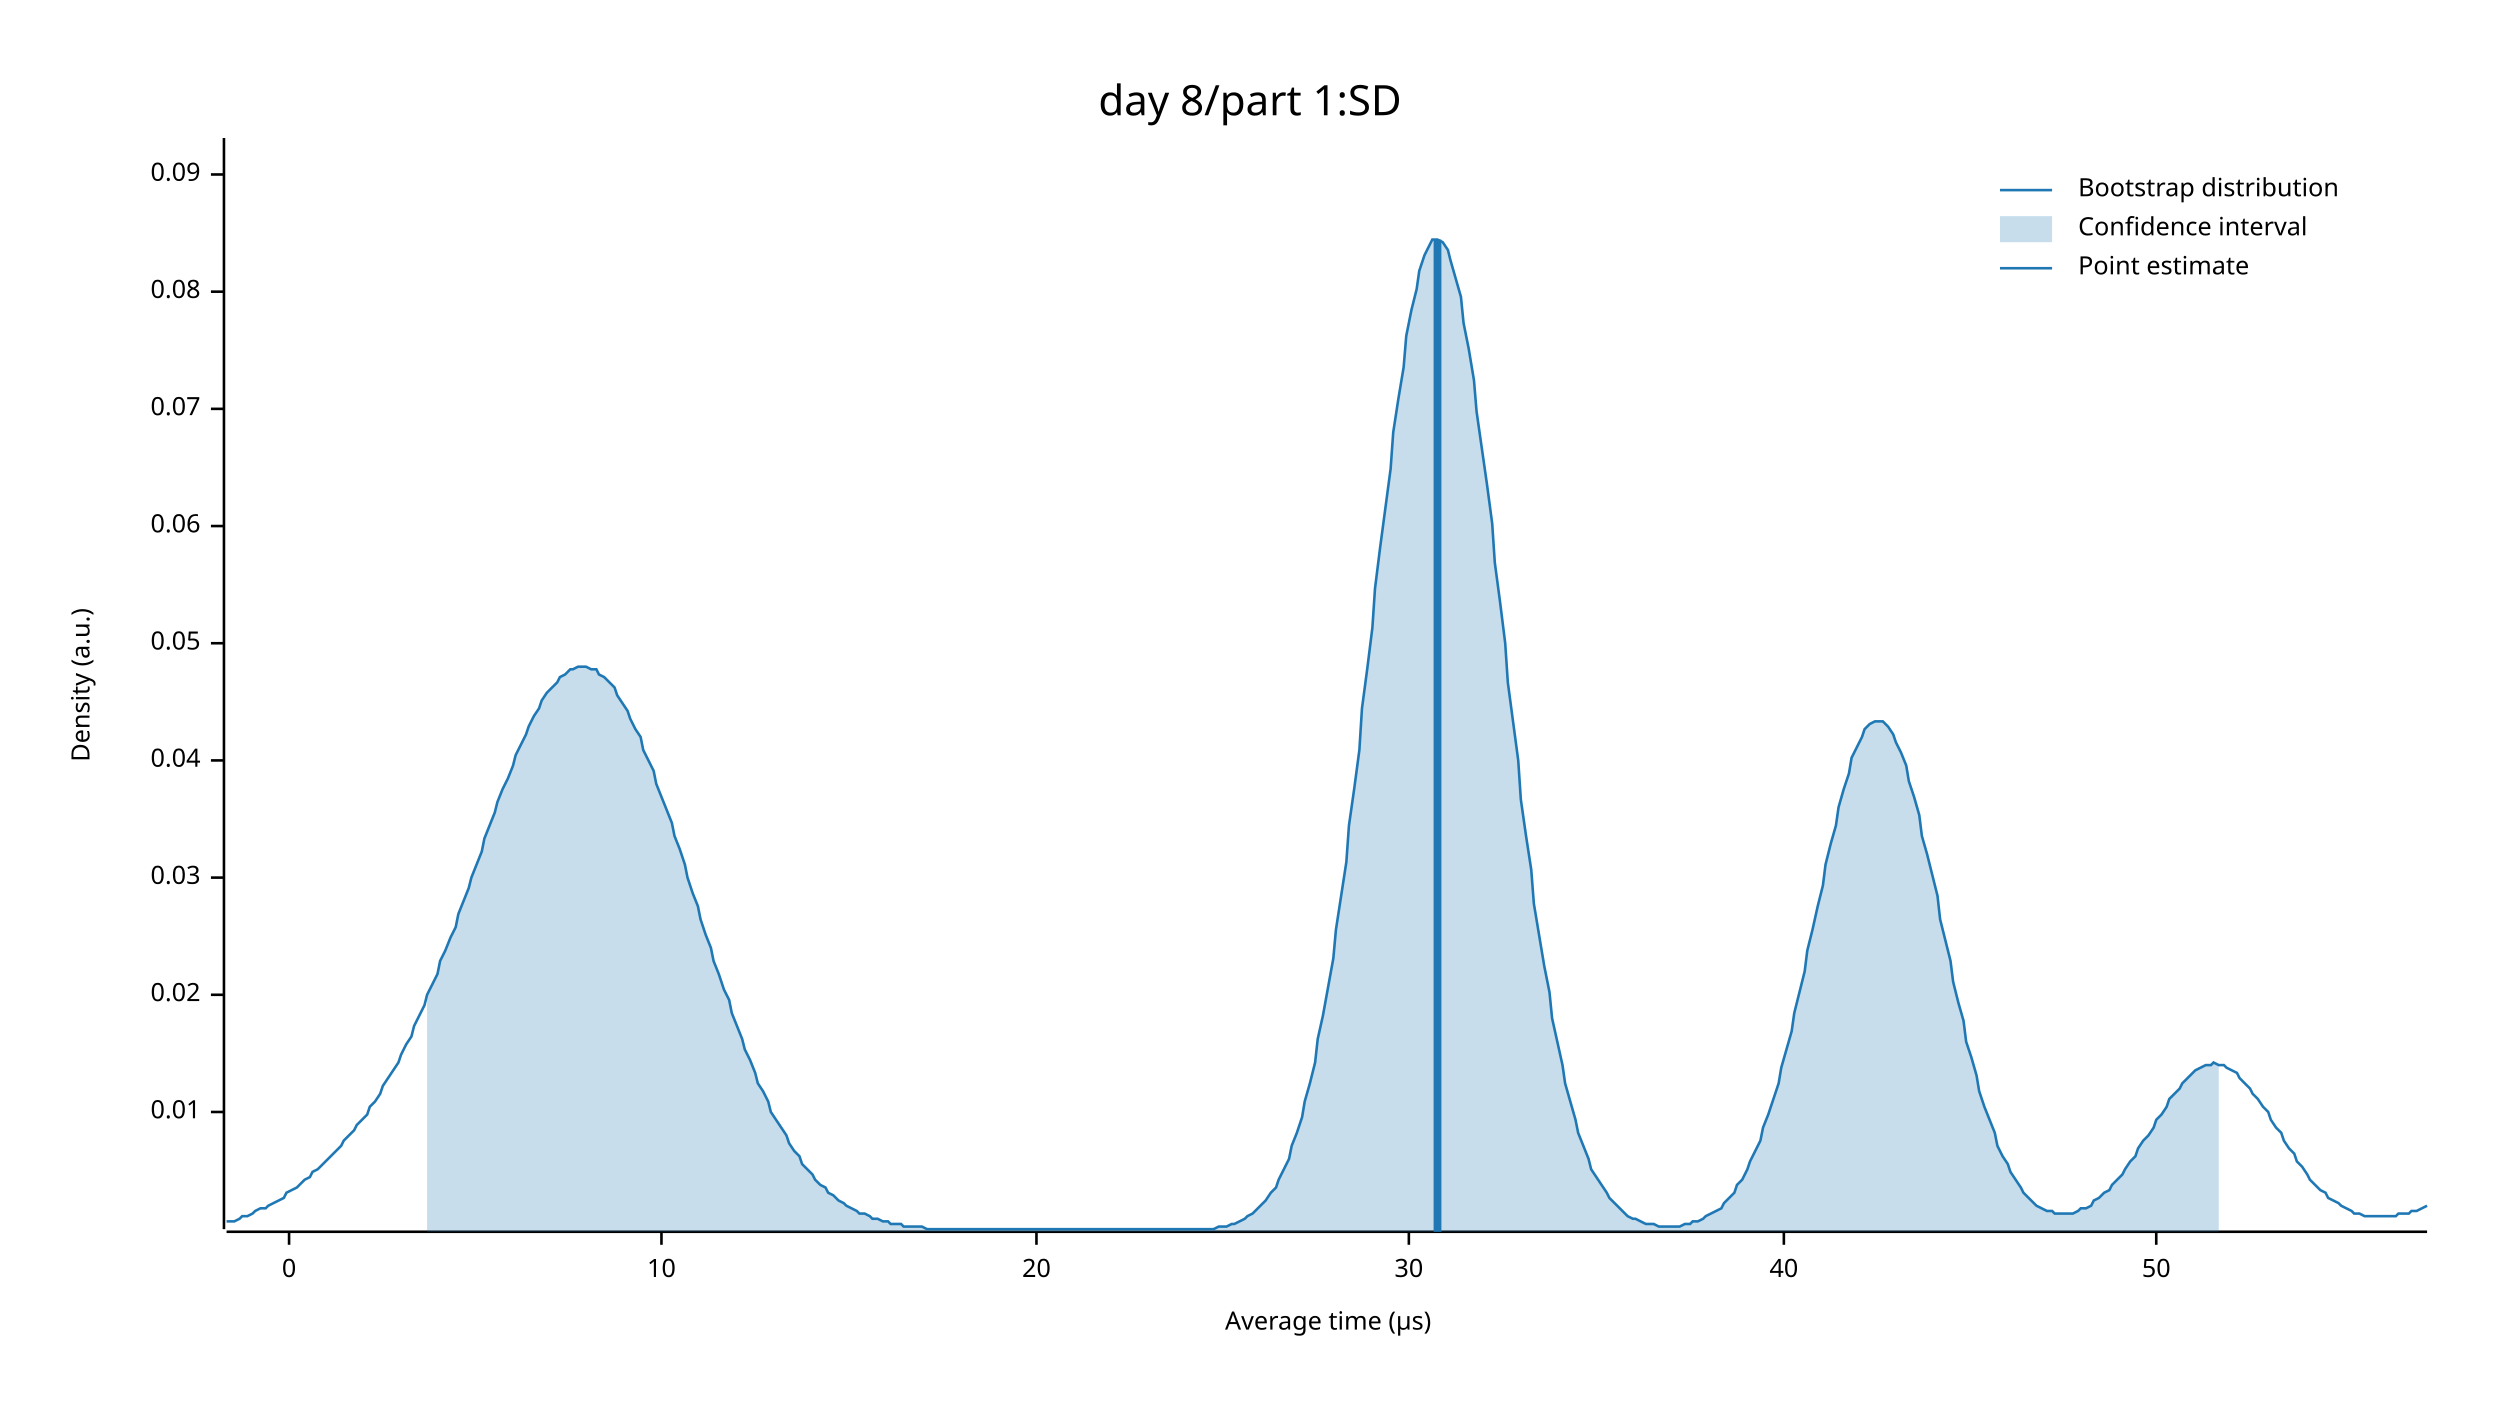
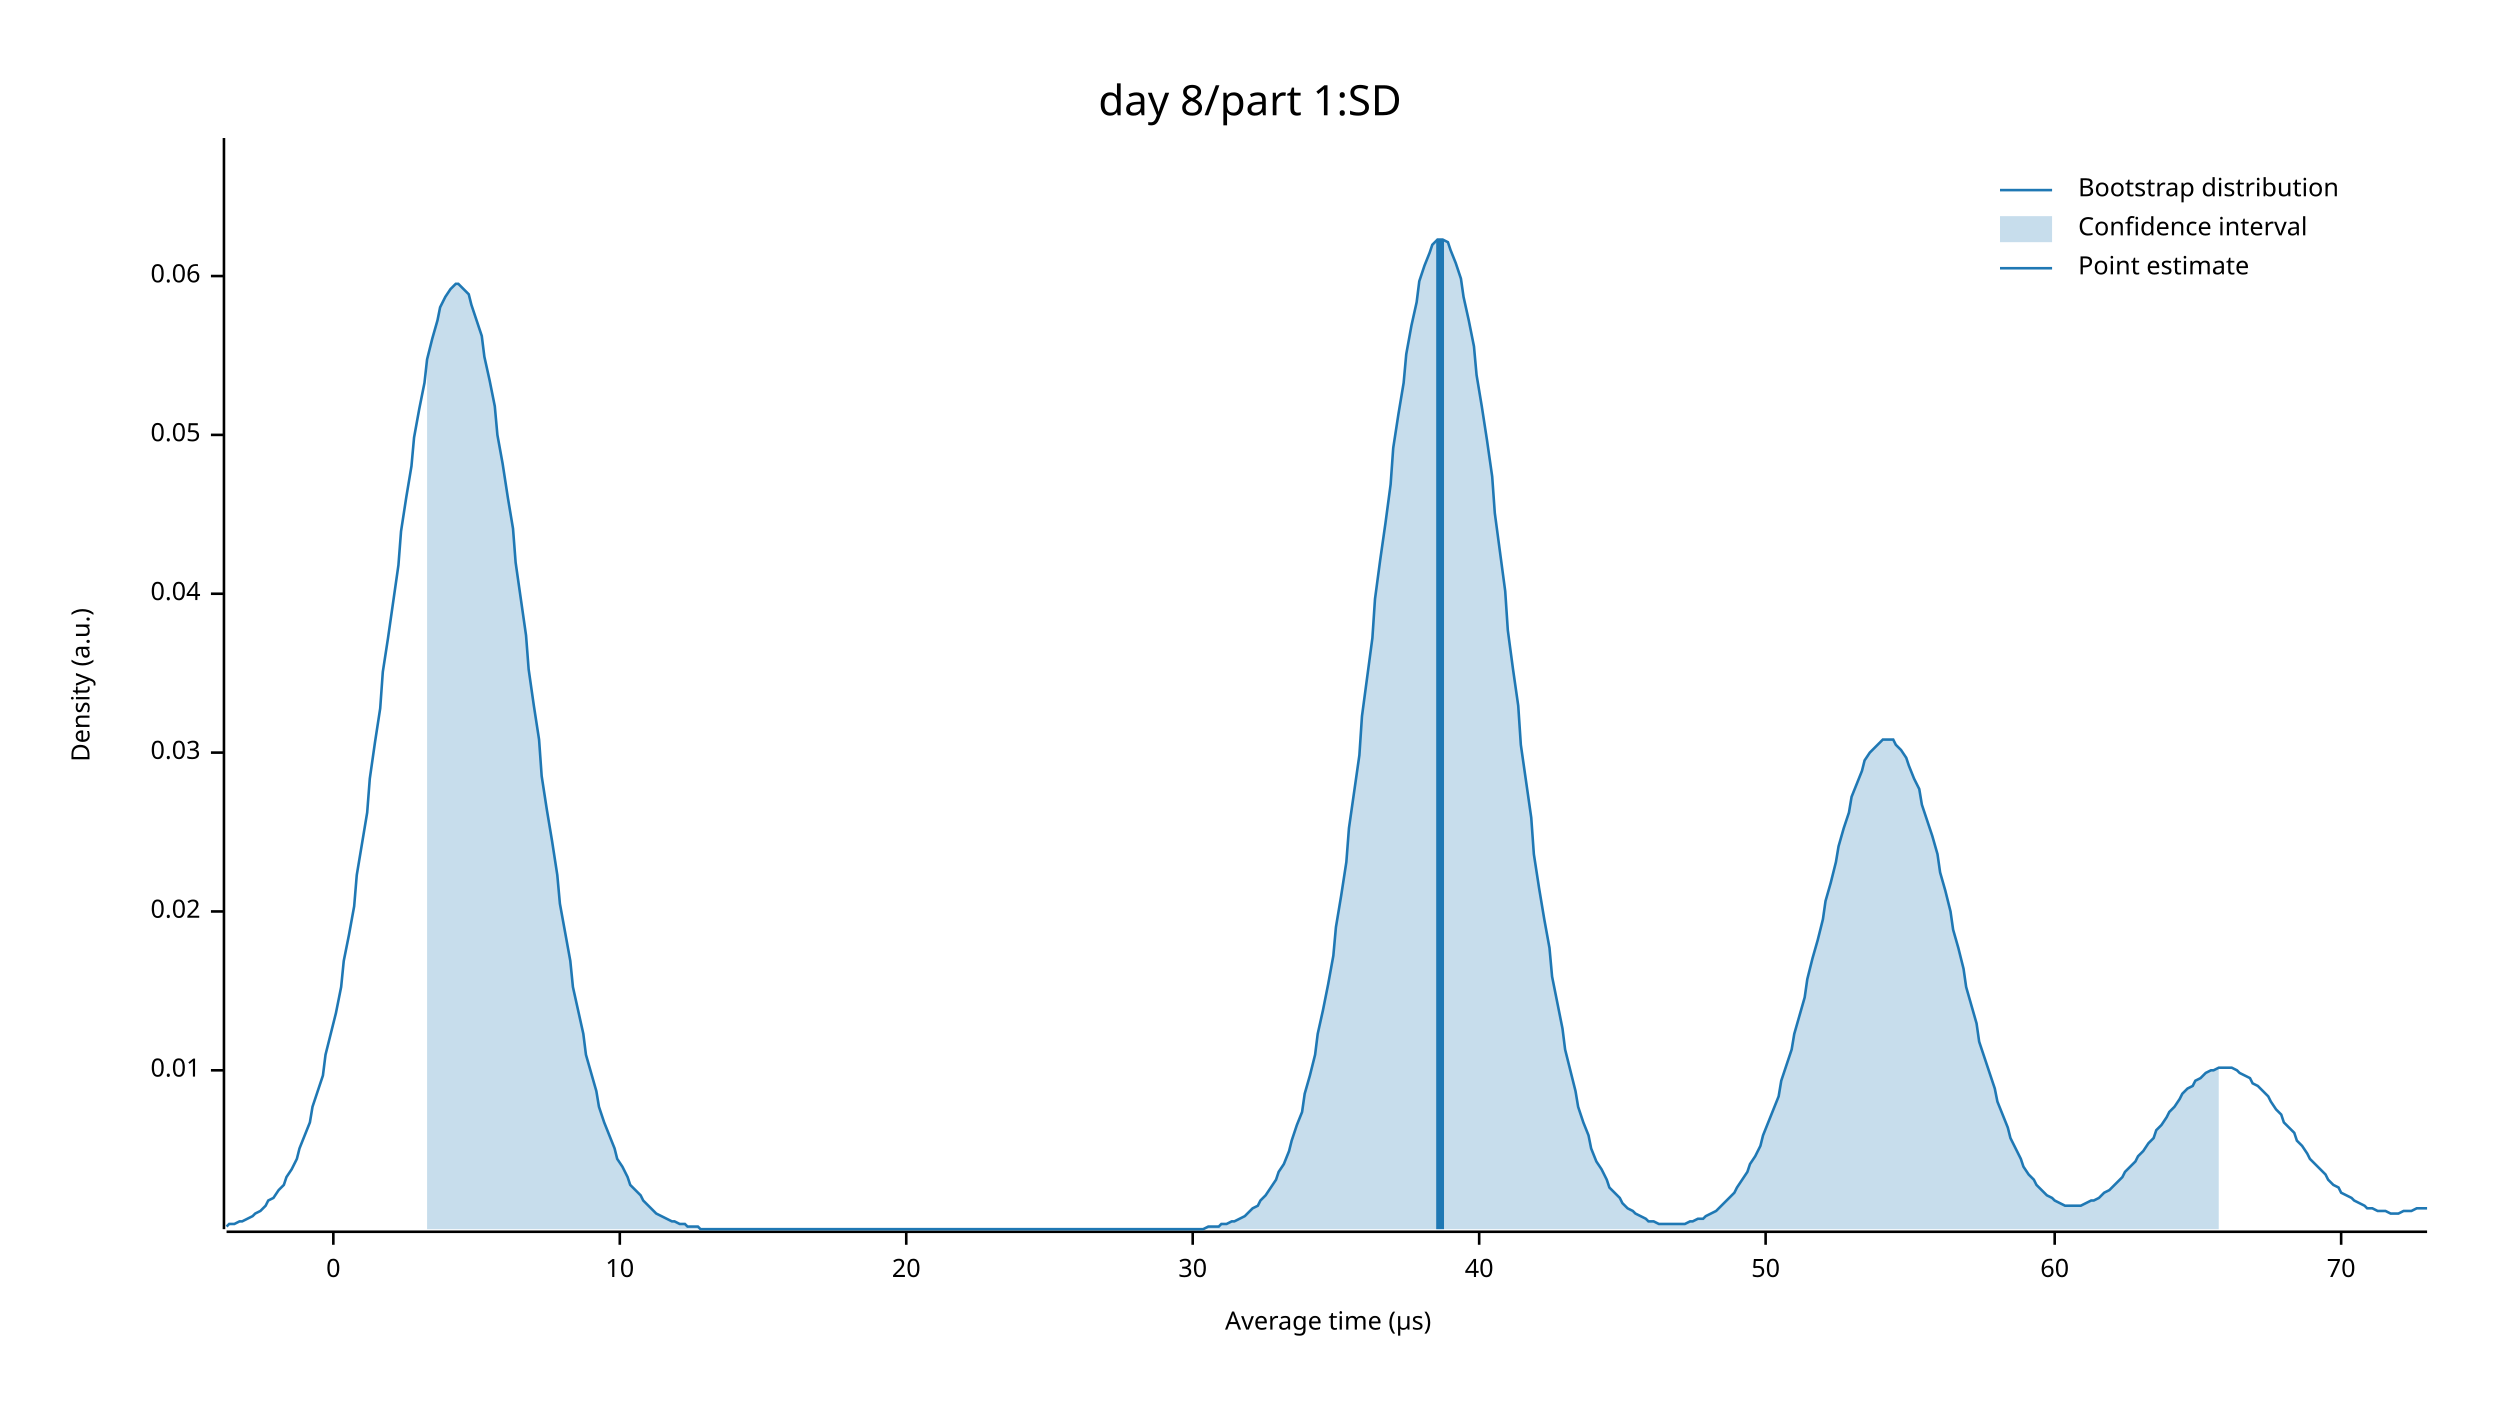
<svg xmlns="http://www.w3.org/2000/svg" width="960" height="540" viewBox="0 0 960 540">
  <text x="480" y="32" dy="0.76em" text-anchor="middle" font-family="sans-serif" font-size="16.129" opacity="1" fill="#000000">
day 8/part 1:SD
</text>
  <text x="27" y="263" dy="0.76em" text-anchor="middle" font-family="sans-serif" font-size="9.677" opacity="1" fill="#000000" transform="rotate(270, 27, 263)">
Density (a.u.)
</text>
  <text x="510" y="513" dy="-0.5ex" text-anchor="middle" font-family="sans-serif" font-size="9.677" opacity="1" fill="#000000">
Average time (µs)
</text>
  <polyline fill="none" opacity="1" stroke="#000000" stroke-width="1" points="86,53 86,472 " />
-   <text x="77" y="427" dy="0.5ex" text-anchor="end" font-family="sans-serif" font-size="9.677" opacity="1" fill="#000000">
+   <text x="77" y="411" dy="0.5ex" text-anchor="end" font-family="sans-serif" font-size="9.677" opacity="1" fill="#000000">
0.01
</text>
-   <polyline fill="none" opacity="1" stroke="#000000" stroke-width="1" points="81,427 86,427 " />
-   <text x="77" y="382" dy="0.5ex" text-anchor="end" font-family="sans-serif" font-size="9.677" opacity="1" fill="#000000">
+   <polyline fill="none" opacity="1" stroke="#000000" stroke-width="1" points="81,411 86,411 " />
+   <text x="77" y="350" dy="0.5ex" text-anchor="end" font-family="sans-serif" font-size="9.677" opacity="1" fill="#000000">
0.02
</text>
-   <polyline fill="none" opacity="1" stroke="#000000" stroke-width="1" points="81,382 86,382 " />
-   <text x="77" y="337" dy="0.5ex" text-anchor="end" font-family="sans-serif" font-size="9.677" opacity="1" fill="#000000">
+   <polyline fill="none" opacity="1" stroke="#000000" stroke-width="1" points="81,350 86,350 " />
+   <text x="77" y="289" dy="0.5ex" text-anchor="end" font-family="sans-serif" font-size="9.677" opacity="1" fill="#000000">
0.03
</text>
-   <polyline fill="none" opacity="1" stroke="#000000" stroke-width="1" points="81,337 86,337 " />
-   <text x="77" y="292" dy="0.5ex" text-anchor="end" font-family="sans-serif" font-size="9.677" opacity="1" fill="#000000">
+   <polyline fill="none" opacity="1" stroke="#000000" stroke-width="1" points="81,289 86,289 " />
+   <text x="77" y="228" dy="0.5ex" text-anchor="end" font-family="sans-serif" font-size="9.677" opacity="1" fill="#000000">
0.04
</text>
-   <polyline fill="none" opacity="1" stroke="#000000" stroke-width="1" points="81,292 86,292 " />
-   <text x="77" y="247" dy="0.5ex" text-anchor="end" font-family="sans-serif" font-size="9.677" opacity="1" fill="#000000">
+   <polyline fill="none" opacity="1" stroke="#000000" stroke-width="1" points="81,228 86,228 " />
+   <text x="77" y="167" dy="0.5ex" text-anchor="end" font-family="sans-serif" font-size="9.677" opacity="1" fill="#000000">
0.05
</text>
-   <polyline fill="none" opacity="1" stroke="#000000" stroke-width="1" points="81,247 86,247 " />
-   <text x="77" y="202" dy="0.5ex" text-anchor="end" font-family="sans-serif" font-size="9.677" opacity="1" fill="#000000">
+   <polyline fill="none" opacity="1" stroke="#000000" stroke-width="1" points="81,167 86,167 " />
+   <text x="77" y="106" dy="0.5ex" text-anchor="end" font-family="sans-serif" font-size="9.677" opacity="1" fill="#000000">
0.06
</text>
-   <polyline fill="none" opacity="1" stroke="#000000" stroke-width="1" points="81,202 86,202 " />
-   <text x="77" y="157" dy="0.5ex" text-anchor="end" font-family="sans-serif" font-size="9.677" opacity="1" fill="#000000">
- 0.07
- </text>
-   <polyline fill="none" opacity="1" stroke="#000000" stroke-width="1" points="81,157 86,157 " />
-   <text x="77" y="112" dy="0.5ex" text-anchor="end" font-family="sans-serif" font-size="9.677" opacity="1" fill="#000000">
- 0.08
- </text>
-   <polyline fill="none" opacity="1" stroke="#000000" stroke-width="1" points="81,112 86,112 " />
-   <text x="77" y="67" dy="0.5ex" text-anchor="end" font-family="sans-serif" font-size="9.677" opacity="1" fill="#000000">
- 0.09
- </text>
-   <polyline fill="none" opacity="1" stroke="#000000" stroke-width="1" points="81,67 86,67 " />
+   <polyline fill="none" opacity="1" stroke="#000000" stroke-width="1" points="81,106 86,106 " />
  <polyline fill="none" opacity="1" stroke="#000000" stroke-width="1" points="87,473 932,473 " />
-   <text x="111" y="483" dy="0.76em" text-anchor="middle" font-family="sans-serif" font-size="9.677" opacity="1" fill="#000000">
+   <text x="128" y="483" dy="0.76em" text-anchor="middle" font-family="sans-serif" font-size="9.677" opacity="1" fill="#000000">
0
</text>
-   <polyline fill="none" opacity="1" stroke="#000000" stroke-width="1" points="111,473 111,478 " />
-   <text x="254" y="483" dy="0.76em" text-anchor="middle" font-family="sans-serif" font-size="9.677" opacity="1" fill="#000000">
+   <polyline fill="none" opacity="1" stroke="#000000" stroke-width="1" points="128,473 128,478 " />
+   <text x="238" y="483" dy="0.76em" text-anchor="middle" font-family="sans-serif" font-size="9.677" opacity="1" fill="#000000">
10
</text>
-   <polyline fill="none" opacity="1" stroke="#000000" stroke-width="1" points="254,473 254,478 " />
-   <text x="398" y="483" dy="0.76em" text-anchor="middle" font-family="sans-serif" font-size="9.677" opacity="1" fill="#000000">
+   <polyline fill="none" opacity="1" stroke="#000000" stroke-width="1" points="238,473 238,478 " />
+   <text x="348" y="483" dy="0.76em" text-anchor="middle" font-family="sans-serif" font-size="9.677" opacity="1" fill="#000000">
20
</text>
-   <polyline fill="none" opacity="1" stroke="#000000" stroke-width="1" points="398,473 398,478 " />
-   <text x="541" y="483" dy="0.76em" text-anchor="middle" font-family="sans-serif" font-size="9.677" opacity="1" fill="#000000">
+   <polyline fill="none" opacity="1" stroke="#000000" stroke-width="1" points="348,473 348,478 " />
+   <text x="458" y="483" dy="0.76em" text-anchor="middle" font-family="sans-serif" font-size="9.677" opacity="1" fill="#000000">
30
</text>
-   <polyline fill="none" opacity="1" stroke="#000000" stroke-width="1" points="541,473 541,478 " />
-   <text x="685" y="483" dy="0.76em" text-anchor="middle" font-family="sans-serif" font-size="9.677" opacity="1" fill="#000000">
+   <polyline fill="none" opacity="1" stroke="#000000" stroke-width="1" points="458,473 458,478 " />
+   <text x="568" y="483" dy="0.76em" text-anchor="middle" font-family="sans-serif" font-size="9.677" opacity="1" fill="#000000">
40
</text>
-   <polyline fill="none" opacity="1" stroke="#000000" stroke-width="1" points="685,473 685,478 " />
-   <text x="828" y="483" dy="0.76em" text-anchor="middle" font-family="sans-serif" font-size="9.677" opacity="1" fill="#000000">
+   <polyline fill="none" opacity="1" stroke="#000000" stroke-width="1" points="568,473 568,478 " />
+   <text x="678" y="483" dy="0.76em" text-anchor="middle" font-family="sans-serif" font-size="9.677" opacity="1" fill="#000000">
50
</text>
-   <polyline fill="none" opacity="1" stroke="#000000" stroke-width="1" points="828,473 828,478 " />
-   <polyline fill="none" opacity="1" stroke="#1F78B4" stroke-width="1" points="87,469 88,469 90,469 92,468 93,467 95,467 97,466 98,465 100,464 102,464 103,463 105,462 107,461 109,460 110,458 112,457 114,456 115,455 117,453 119,452 120,450 122,449 124,447 125,446 127,444 129,442 131,440 132,438 134,436 136,434 137,432 139,430 141,428 142,425 144,423 146,420 147,417 149,414 151,411 153,408 154,405 156,401 158,398 159,394 161,390 163,386 164,382 166,378 168,374 169,369 171,365 173,360 175,356 176,351 178,346 180,341 181,337 183,332 185,327 186,322 188,317 190,312 191,308 193,303 195,299 197,294 198,290 200,286 202,282 203,279 205,275 207,272 208,269 210,266 212,264 214,262 215,260 217,259 219,257 220,257 222,256 224,256 225,256 227,257 229,257 230,259 232,260 234,262 236,264 237,267 239,270 241,273 242,276 244,280 246,283 247,288 249,292 251,296 252,301 254,306 256,311 258,316 259,321 261,326 263,332 264,337 266,343 268,348 269,353 271,359 273,364 274,369 276,374 278,380 280,384 281,389 283,394 285,399 286,403 288,407 290,412 291,416 293,419 295,423 296,427 298,430 300,433 302,436 303,439 305,442 307,444 308,447 310,449 312,451 313,453 315,455 317,456 318,458 320,459 322,461 324,462 325,463 327,464 329,465 330,466 332,466 334,467 335,468 337,468 339,469 341,469 342,470 344,470 346,470 347,471 349,471 351,471 352,471 354,471 356,472 357,472 359,472 361,472 363,472 364,472 366,472 368,472 369,472 371,472 373,472 374,472 376,472 378,472 379,472 381,472 383,472 385,472 386,472 388,472 390,472 391,472 393,472 395,472 396,472 398,472 400,472 401,472 403,472 405,472 407,472 408,472 410,472 412,472 413,472 415,472 417,472 418,472 420,472 422,472 423,472 425,472 427,472 429,472 430,472 432,472 434,472 435,472 437,472 439,472 440,472 442,472 444,472 445,472 447,472 449,472 451,472 452,472 454,472 456,472 457,472 459,472 461,472 462,472 464,472 466,472 468,471 469,471 471,471 473,470 474,470 476,469 478,468 479,467 481,466 483,464 484,463 486,461 488,458 490,456 491,453 493,449 495,445 496,440 498,435 500,429 501,423 503,416 505,408 506,399 508,390 510,379 512,368 513,357 515,344 517,331 518,317 520,303 522,288 523,272 525,257 527,241 528,226 530,210 532,195 534,180 535,166 537,153 539,141 540,129 542,119 544,111 545,104 547,98 549,94 550,92 552,92 554,93 556,96 557,100 559,107 561,114 562,124 564,134 566,146 567,158 569,172 571,186 573,201 574,216 576,231 578,247 579,262 581,277 583,292 584,307 586,321 588,334 589,347 591,359 593,371 595,381 596,391 598,400 600,409 601,416 603,423 605,430 606,435 608,440 610,445 611,449 613,452 615,455 617,458 618,460 620,462 622,464 623,465 625,467 627,468 628,468 630,469 632,470 633,470 635,470 637,471 639,471 640,471 642,471 644,471 645,471 647,470 649,470 650,469 652,469 654,468 655,467 657,466 659,465 661,464 662,462 664,460 666,458 667,455 669,453 671,449 672,446 674,442 676,438 677,433 679,428 681,422 683,416 684,410 686,403 688,396 689,389 691,381 693,373 694,365 696,357 698,348 700,340 701,332 703,324 705,317 706,310 708,303 710,297 711,291 713,287 715,283 716,280 718,278 720,277 722,277 723,277 725,279 727,282 728,285 730,289 732,294 733,300 735,306 737,313 738,321 740,328 742,336 744,344 745,353 747,361 749,369 750,377 752,385 754,392 755,400 757,406 759,413 760,419 762,425 764,430 766,435 767,440 769,444 771,447 772,450 774,453 776,456 777,458 779,460 781,462 782,463 784,464 786,465 788,465 789,466 791,466 793,466 794,466 796,466 798,465 799,464 801,464 803,463 804,461 806,460 808,458 810,457 811,455 813,453 815,451 816,449 818,446 820,444 821,441 823,438 825,436 827,433 828,430 830,428 832,425 833,422 835,420 837,418 838,416 840,414 842,412 843,411 845,410 847,409 849,409 850,408 852,409 854,409 855,410 857,411 859,412 860,414 862,416 864,418 865,420 867,422 869,425 871,427 872,430 874,433 876,435 877,438 879,441 881,443 882,446 884,448 886,451 887,453 889,455 891,457 893,458 894,460 896,461 898,462 899,463 901,464 903,465 904,466 906,466 908,467 909,467 911,467 913,467 915,467 916,467 918,467 920,467 921,466 923,466 925,466 926,465 928,465 930,464 932,463 " />
-   <polygon opacity="0.25" fill="#1F78B4" points="164,382 166,378 168,374 169,369 171,365 173,360 175,356 176,351 178,346 180,341 181,337 183,332 185,327 186,322 188,317 190,312 191,308 193,303 195,299 197,294 198,290 200,286 202,282 203,279 205,275 207,272 208,269 210,266 212,264 214,262 215,260 217,259 219,257 220,257 222,256 224,256 225,256 227,257 229,257 230,259 232,260 234,262 236,264 237,267 239,270 241,273 242,276 244,280 246,283 247,288 249,292 251,296 252,301 254,306 256,311 258,316 259,321 261,326 263,332 264,337 266,343 268,348 269,353 271,359 273,364 274,369 276,374 278,380 280,384 281,389 283,394 285,399 286,403 288,407 290,412 291,416 293,419 295,423 296,427 298,430 300,433 302,436 303,439 305,442 307,444 308,447 310,449 312,451 313,453 315,455 317,456 318,458 320,459 322,461 324,462 325,463 327,464 329,465 330,466 332,466 334,467 335,468 337,468 339,469 341,469 342,470 344,470 346,470 347,471 349,471 351,471 352,471 354,471 356,472 357,472 359,472 361,472 363,472 364,472 366,472 368,472 369,472 371,472 373,472 374,472 376,472 378,472 379,472 381,472 383,472 385,472 386,472 388,472 390,472 391,472 393,472 395,472 396,472 398,472 400,472 401,472 403,472 405,472 407,472 408,472 410,472 412,472 413,472 415,472 417,472 418,472 420,472 422,472 423,472 425,472 427,472 429,472 430,472 432,472 434,472 435,472 437,472 439,472 440,472 442,472 444,472 445,472 447,472 449,472 451,472 452,472 454,472 456,472 457,472 459,472 461,472 462,472 464,472 466,472 468,471 469,471 471,471 473,470 474,470 476,469 478,468 479,467 481,466 483,464 484,463 486,461 488,458 490,456 491,453 493,449 495,445 496,440 498,435 500,429 501,423 503,416 505,408 506,399 508,390 510,379 512,368 513,357 515,344 517,331 518,317 520,303 522,288 523,272 525,257 527,241 528,226 530,210 532,195 534,180 535,166 537,153 539,141 540,129 542,119 544,111 545,104 547,98 549,94 550,92 552,92 554,93 556,96 557,100 559,107 561,114 562,124 564,134 566,146 567,158 569,172 571,186 573,201 574,216 576,231 578,247 579,262 581,277 583,292 584,307 586,321 588,334 589,347 591,359 593,371 595,381 596,391 598,400 600,409 601,416 603,423 605,430 606,435 608,440 610,445 611,449 613,452 615,455 617,458 618,460 620,462 622,464 623,465 625,467 627,468 628,468 630,469 632,470 633,470 635,470 637,471 639,471 640,471 642,471 644,471 645,471 647,470 649,470 650,469 652,469 654,468 655,467 657,466 659,465 661,464 662,462 664,460 666,458 667,455 669,453 671,449 672,446 674,442 676,438 677,433 679,428 681,422 683,416 684,410 686,403 688,396 689,389 691,381 693,373 694,365 696,357 698,348 700,340 701,332 703,324 705,317 706,310 708,303 710,297 711,291 713,287 715,283 716,280 718,278 720,277 722,277 723,277 725,279 727,282 728,285 730,289 732,294 733,300 735,306 737,313 738,321 740,328 742,336 744,344 745,353 747,361 749,369 750,377 752,385 754,392 755,400 757,406 759,413 760,419 762,425 764,430 766,435 767,440 769,444 771,447 772,450 774,453 776,456 777,458 779,460 781,462 782,463 784,464 786,465 788,465 789,466 791,466 793,466 794,466 796,466 798,465 799,464 801,464 803,463 804,461 806,460 808,458 810,457 811,455 813,453 815,451 816,449 818,446 820,444 821,441 823,438 825,436 827,433 828,430 830,428 832,425 833,422 835,420 837,418 838,416 840,414 842,412 843,411 845,410 847,409 849,409 850,408 852,409 852,473 164,473 " />
-   <polyline fill="none" opacity="1" stroke="#1F78B4" stroke-width="3" points="552,473 552,92 " />
+   <polyline fill="none" opacity="1" stroke="#000000" stroke-width="1" points="678,473 678,478 " />
+   <text x="789" y="483" dy="0.76em" text-anchor="middle" font-family="sans-serif" font-size="9.677" opacity="1" fill="#000000">
+ 60
+ </text>
+   <polyline fill="none" opacity="1" stroke="#000000" stroke-width="1" points="789,473 789,478 " />
+   <text x="899" y="483" dy="0.76em" text-anchor="middle" font-family="sans-serif" font-size="9.677" opacity="1" fill="#000000">
+ 70
+ </text>
+   <polyline fill="none" opacity="1" stroke="#000000" stroke-width="1" points="899,473 899,478 " />
+   <polyline fill="none" opacity="1" stroke="#1F78B4" stroke-width="1" points="87,471 88,470 90,470 92,469 93,469 95,468 97,467 98,466 100,465 102,463 103,461 105,460 107,457 109,455 110,452 112,449 114,445 115,441 117,436 119,431 120,425 122,419 124,413 125,405 127,397 129,389 131,379 132,369 134,359 136,348 137,336 139,324 141,312 142,299 144,285 146,272 147,258 149,245 151,231 153,217 154,204 156,191 158,179 159,168 161,157 163,147 164,138 166,130 168,123 169,118 171,114 173,111 175,109 176,109 178,111 180,113 181,117 183,123 185,129 186,137 188,146 190,156 191,167 193,178 195,191 197,203 198,216 200,230 202,244 203,257 205,271 207,284 208,298 210,311 212,323 214,336 215,347 217,358 219,369 220,379 222,388 224,397 225,405 227,412 229,419 230,425 232,431 234,436 236,441 237,445 239,448 241,452 242,455 244,457 246,459 247,461 249,463 251,465 252,466 254,467 256,468 258,469 259,469 261,470 263,470 264,471 266,471 268,471 269,472 271,472 273,472 274,472 276,472 278,472 280,472 281,472 283,472 285,472 286,472 288,472 290,472 291,472 293,472 295,472 296,472 298,472 300,472 302,472 303,472 305,472 307,472 308,472 310,472 312,472 313,472 315,472 317,472 318,472 320,472 322,472 324,472 325,472 327,472 329,472 330,472 332,472 334,472 335,472 337,472 339,472 341,472 342,472 344,472 346,472 347,472 349,472 351,472 352,472 354,472 356,472 357,472 359,472 361,472 363,472 364,472 366,472 368,472 369,472 371,472 373,472 374,472 376,472 378,472 379,472 381,472 383,472 385,472 386,472 388,472 390,472 391,472 393,472 395,472 396,472 398,472 400,472 401,472 403,472 405,472 407,472 408,472 410,472 412,472 413,472 415,472 417,472 418,472 420,472 422,472 423,472 425,472 427,472 429,472 430,472 432,472 434,472 435,472 437,472 439,472 440,472 442,472 444,472 445,472 447,472 449,472 451,472 452,472 454,472 456,472 457,472 459,472 461,472 462,472 464,471 466,471 468,471 469,470 471,470 473,469 474,469 476,468 478,467 479,466 481,464 483,463 484,461 486,459 488,456 490,453 491,450 493,447 495,442 496,438 498,432 500,427 501,420 503,413 505,405 506,397 508,388 510,378 512,367 513,356 515,344 517,331 518,318 520,304 522,290 523,275 525,260 527,245 528,230 530,215 532,201 534,186 535,172 537,159 539,147 540,136 542,125 544,116 545,108 547,102 549,97 550,94 552,92 554,92 556,93 557,96 559,101 561,107 562,114 564,123 566,133 567,144 569,156 571,169 573,183 574,197 576,212 578,227 579,242 581,257 583,271 584,286 586,300 588,314 589,328 591,341 593,353 595,364 596,375 598,385 600,395 601,403 603,411 605,419 606,425 608,431 610,436 611,441 613,446 615,449 617,453 618,456 620,458 622,460 623,462 625,464 627,465 628,466 630,467 632,468 633,469 635,469 637,470 639,470 640,470 642,470 644,470 645,470 647,470 649,469 650,469 652,468 654,468 655,467 657,466 659,465 661,463 662,462 664,460 666,458 667,456 669,453 671,450 672,447 674,444 676,440 677,436 679,431 681,426 683,421 684,415 686,409 688,403 689,397 691,390 693,383 694,376 696,368 698,361 700,353 701,346 703,339 705,331 706,325 708,318 710,312 711,306 713,301 715,296 716,292 718,289 720,287 722,285 723,284 725,284 727,284 728,286 730,288 732,291 733,294 735,299 737,303 738,309 740,315 742,321 744,328 745,335 747,342 749,350 750,357 752,364 754,372 755,379 757,386 759,393 760,400 762,406 764,412 766,418 767,423 769,428 771,433 772,437 774,441 776,445 777,448 779,451 781,453 782,455 784,457 786,459 788,460 789,461 791,462 793,463 794,463 796,463 798,463 799,463 801,462 803,461 804,461 806,460 808,458 810,457 811,456 813,454 815,452 816,450 818,448 820,446 821,444 823,442 825,439 827,437 828,434 830,432 832,429 833,427 835,425 837,422 838,420 840,418 842,417 843,415 845,414 847,412 849,411 850,411 852,410 854,410 855,410 857,410 859,411 860,412 862,413 864,414 865,416 867,417 869,419 871,421 872,423 874,426 876,428 877,431 879,433 881,435 882,438 884,440 886,443 887,445 889,447 891,449 893,451 894,453 896,455 898,456 899,458 901,459 903,460 904,461 906,462 908,463 909,464 911,464 913,465 915,465 916,465 918,466 920,466 921,466 923,465 925,465 926,465 928,464 930,464 932,464 " />
+   <polygon opacity="0.25" fill="#1F78B4" points="164,138 166,130 168,123 169,118 171,114 173,111 175,109 176,109 178,111 180,113 181,117 183,123 185,129 186,137 188,146 190,156 191,167 193,178 195,191 197,203 198,216 200,230 202,244 203,257 205,271 207,284 208,298 210,311 212,323 214,336 215,347 217,358 219,369 220,379 222,388 224,397 225,405 227,412 229,419 230,425 232,431 234,436 236,441 237,445 239,448 241,452 242,455 244,457 246,459 247,461 249,463 251,465 252,466 254,467 256,468 258,469 259,469 261,470 263,470 264,471 266,471 268,471 269,472 271,472 273,472 274,472 276,472 278,472 280,472 281,472 283,472 285,472 286,472 288,472 290,472 291,472 293,472 295,472 296,472 298,472 300,472 302,472 303,472 305,472 307,472 308,472 310,472 312,472 313,472 315,472 317,472 318,472 320,472 322,472 324,472 325,472 327,472 329,472 330,472 332,472 334,472 335,472 337,472 339,472 341,472 342,472 344,472 346,472 347,472 349,472 351,472 352,472 354,472 356,472 357,472 359,472 361,472 363,472 364,472 366,472 368,472 369,472 371,472 373,472 374,472 376,472 378,472 379,472 381,472 383,472 385,472 386,472 388,472 390,472 391,472 393,472 395,472 396,472 398,472 400,472 401,472 403,472 405,472 407,472 408,472 410,472 412,472 413,472 415,472 417,472 418,472 420,472 422,472 423,472 425,472 427,472 429,472 430,472 432,472 434,472 435,472 437,472 439,472 440,472 442,472 444,472 445,472 447,472 449,472 451,472 452,472 454,472 456,472 457,472 459,472 461,472 462,472 464,471 466,471 468,471 469,470 471,470 473,469 474,469 476,468 478,467 479,466 481,464 483,463 484,461 486,459 488,456 490,453 491,450 493,447 495,442 496,438 498,432 500,427 501,420 503,413 505,405 506,397 508,388 510,378 512,367 513,356 515,344 517,331 518,318 520,304 522,290 523,275 525,260 527,245 528,230 530,215 532,201 534,186 535,172 537,159 539,147 540,136 542,125 544,116 545,108 547,102 549,97 550,94 552,92 554,92 556,93 557,96 559,101 561,107 562,114 564,123 566,133 567,144 569,156 571,169 573,183 574,197 576,212 578,227 579,242 581,257 583,271 584,286 586,300 588,314 589,328 591,341 593,353 595,364 596,375 598,385 600,395 601,403 603,411 605,419 606,425 608,431 610,436 611,441 613,446 615,449 617,453 618,456 620,458 622,460 623,462 625,464 627,465 628,466 630,467 632,468 633,469 635,469 637,470 639,470 640,470 642,470 644,470 645,470 647,470 649,469 650,469 652,468 654,468 655,467 657,466 659,465 661,463 662,462 664,460 666,458 667,456 669,453 671,450 672,447 674,444 676,440 677,436 679,431 681,426 683,421 684,415 686,409 688,403 689,397 691,390 693,383 694,376 696,368 698,361 700,353 701,346 703,339 705,331 706,325 708,318 710,312 711,306 713,301 715,296 716,292 718,289 720,287 722,285 723,284 725,284 727,284 728,286 730,288 732,291 733,294 735,299 737,303 738,309 740,315 742,321 744,328 745,335 747,342 749,350 750,357 752,364 754,372 755,379 757,386 759,393 760,400 762,406 764,412 766,418 767,423 769,428 771,433 772,437 774,441 776,445 777,448 779,451 781,453 782,455 784,457 786,459 788,460 789,461 791,462 793,463 794,463 796,463 798,463 799,463 801,462 803,461 804,461 806,460 808,458 810,457 811,456 813,454 815,452 816,450 818,448 820,446 821,444 823,442 825,439 827,437 828,434 830,432 832,429 833,427 835,425 837,422 838,420 840,418 842,417 843,415 845,414 847,412 849,411 850,411 852,410 852,472 164,472 " />
+   <polyline fill="none" opacity="1" stroke="#1F78B4" stroke-width="3" points="553,472 553,92 " />
  <text x="798" y="68" dy="0.76em" text-anchor="start" font-family="sans-serif" font-size="9.677" opacity="1" fill="#000000">
Bootstrap distribution
</text>
  <text x="798" y="83" dy="0.76em" text-anchor="start" font-family="sans-serif" font-size="9.677" opacity="1" fill="#000000">
Confidence interval
</text>
  <text x="798" y="98" dy="0.76em" text-anchor="start" font-family="sans-serif" font-size="9.677" opacity="1" fill="#000000">
Point estimate
</text>
  <polyline fill="none" opacity="1" stroke="#1F78B4" stroke-width="1" points="768,73 788,73 " />
  <rect x="768" y="83" width="20" height="10" opacity="0.25" fill="#1F78B4" stroke="none" />
  <polyline fill="none" opacity="1" stroke="#1F78B4" stroke-width="1" points="768,103 788,103 " />
</svg>
